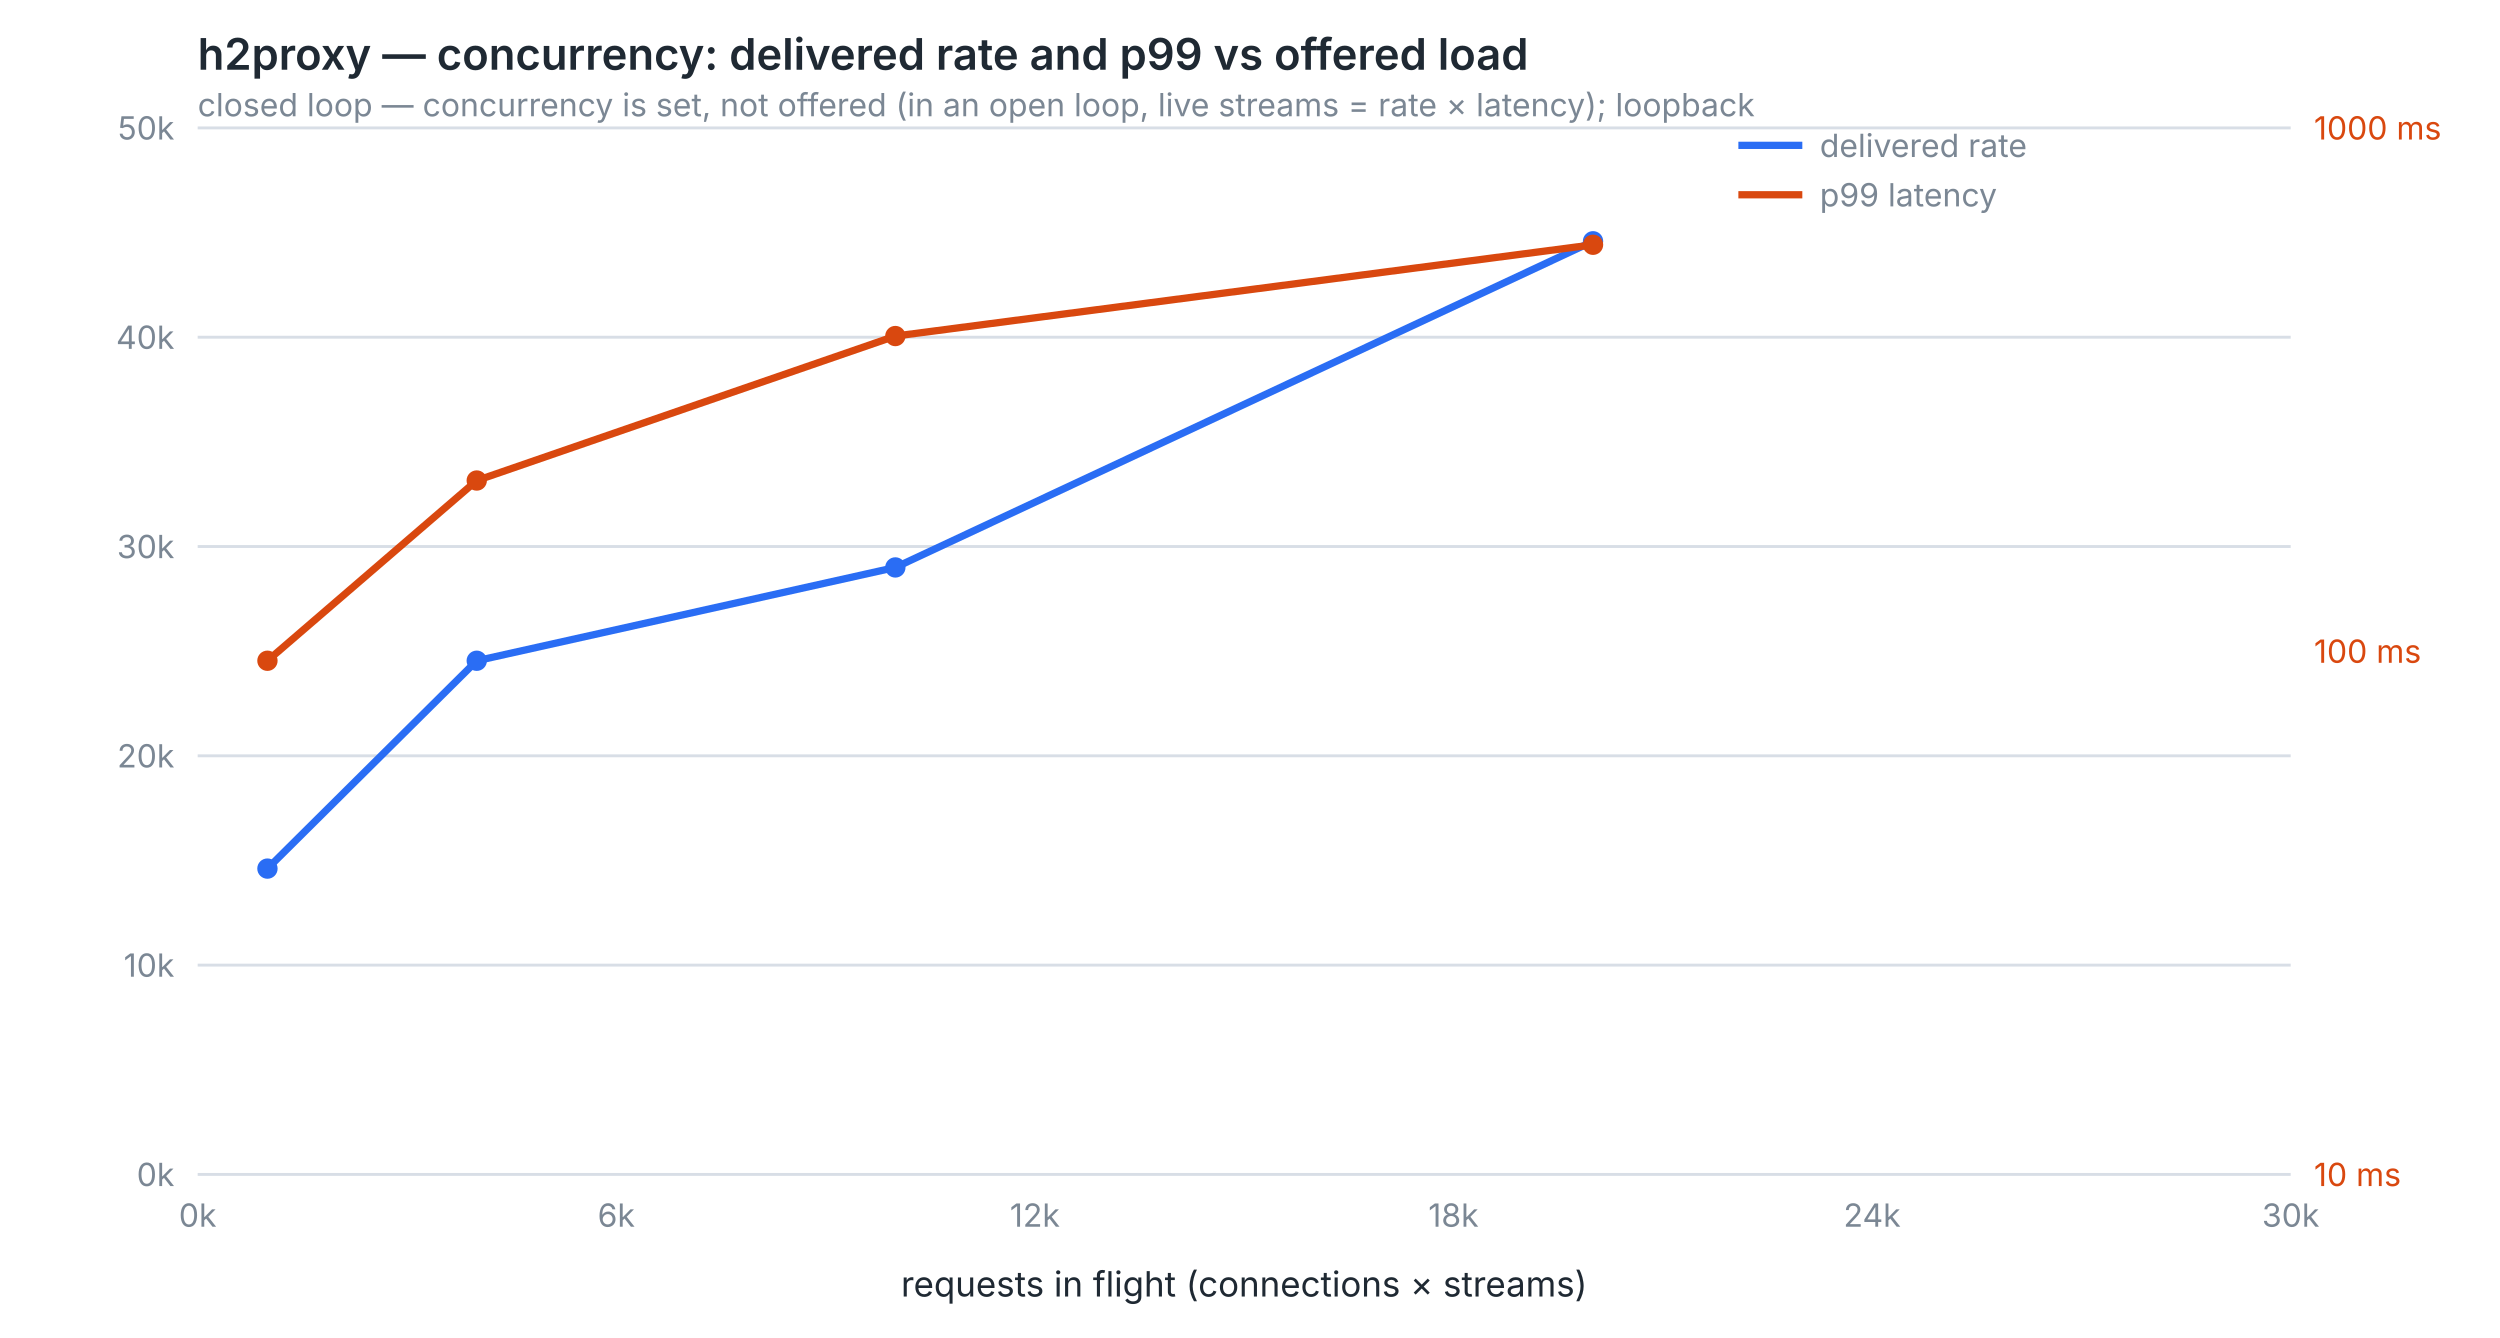
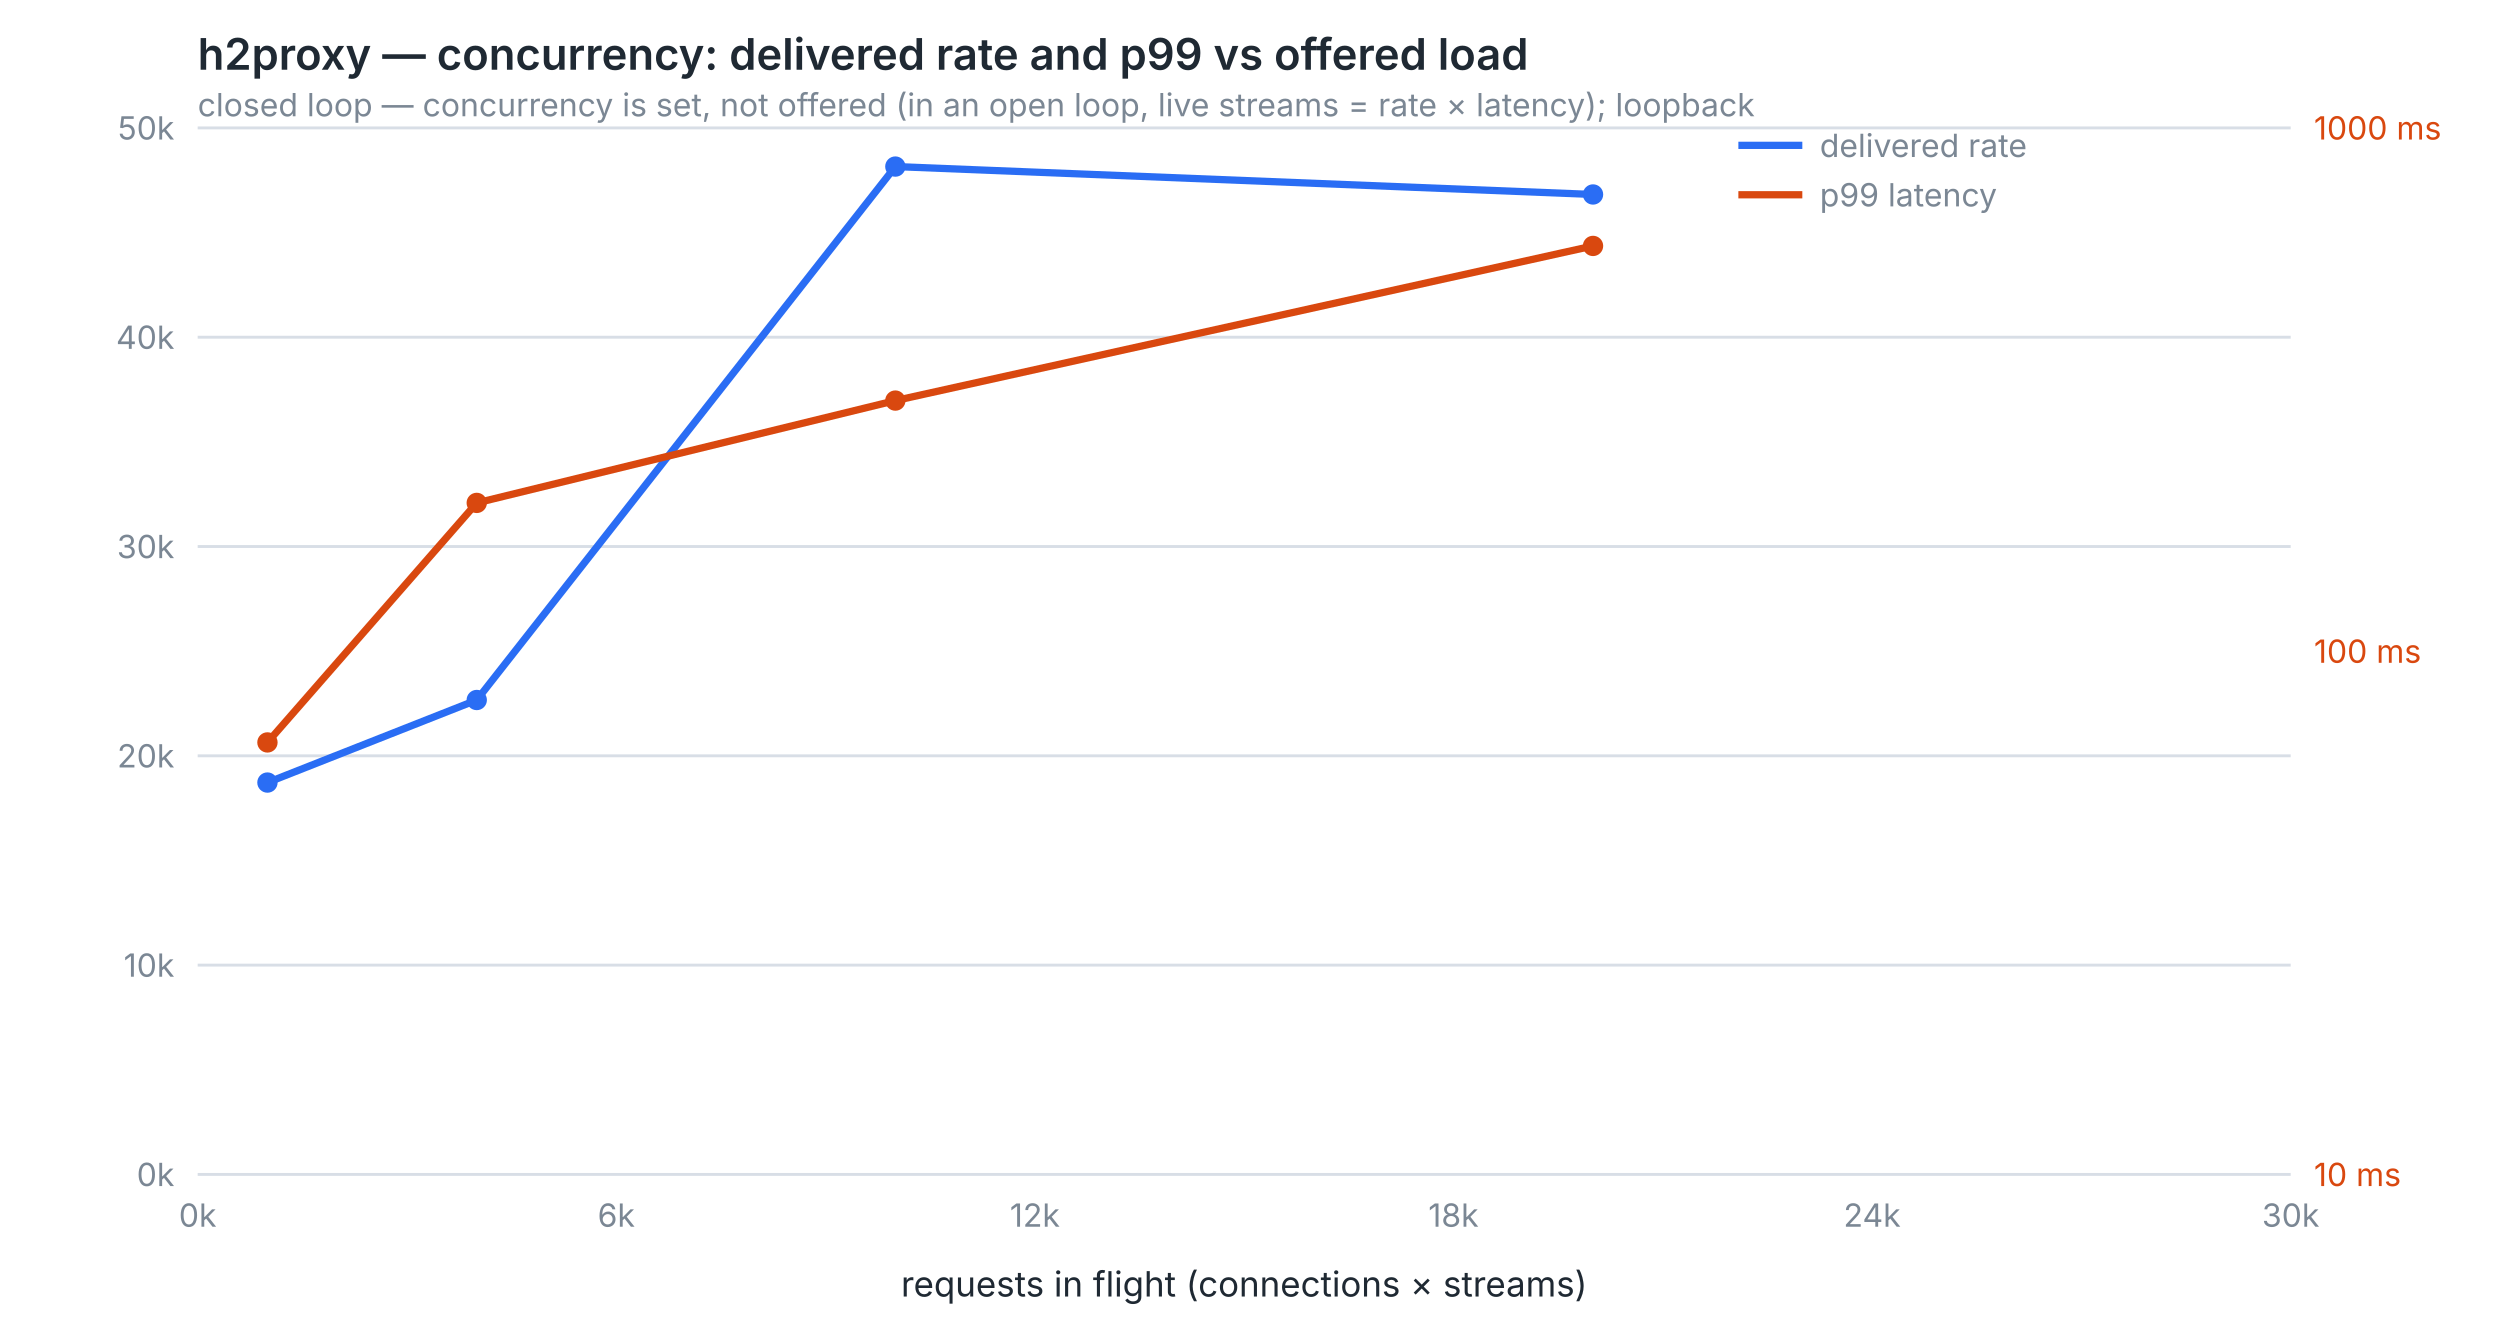
<svg xmlns="http://www.w3.org/2000/svg" viewBox="0 0 860 460" width="860" height="460" font-family="system-ui,-apple-system,sans-serif">
  <rect width="860" height="460" fill="none" />
  <text x="68" y="24" font-size="15" font-weight="600" fill="#1f2933">h2proxy — concurrency: delivered rate and p99 vs offered load</text>
  <text x="68" y="40" font-size="11" fill="#7b8794">closed loop — concurrency is set, not offered (in an open loop, live streams = rate × latency); loopback</text>
  <line x1="68" y1="404.0" x2="788" y2="404.0" stroke="#d8dee6" stroke-width="1" />
  <text x="60" y="408.0" font-size="11" fill="#7b8794" text-anchor="end">0k</text>
  <line x1="68" y1="332.0" x2="788" y2="332.0" stroke="#d8dee6" stroke-width="1" />
  <text x="60" y="336.0" font-size="11" fill="#7b8794" text-anchor="end">10k</text>
  <line x1="68" y1="260.0" x2="788" y2="260.0" stroke="#d8dee6" stroke-width="1" />
  <text x="60" y="264.0" font-size="11" fill="#7b8794" text-anchor="end">20k</text>
  <line x1="68" y1="188.0" x2="788" y2="188.0" stroke="#d8dee6" stroke-width="1" />
  <text x="60" y="192.0" font-size="11" fill="#7b8794" text-anchor="end">30k</text>
  <line x1="68" y1="116.0" x2="788" y2="116.0" stroke="#d8dee6" stroke-width="1" />
  <text x="60" y="120.0" font-size="11" fill="#7b8794" text-anchor="end">40k</text>
  <line x1="68" y1="44.0" x2="788" y2="44.0" stroke="#d8dee6" stroke-width="1" />
  <text x="60" y="48.0" font-size="11" fill="#7b8794" text-anchor="end">50k</text>
  <text x="796" y="408.0" font-size="11" fill="#d9480f">10 ms</text>
  <text x="796" y="228.0" font-size="11" fill="#d9480f">100 ms</text>
  <text x="796" y="48.0" font-size="11" fill="#d9480f">1000 ms</text>
  <text x="68.0" y="422.0" font-size="11" fill="#7b8794" text-anchor="middle">0k</text>
  <text x="212.0" y="422.0" font-size="11" fill="#7b8794" text-anchor="middle">6k</text>
  <text x="356.0" y="422.0" font-size="11" fill="#7b8794" text-anchor="middle">12k</text>
  <text x="500.0" y="422.0" font-size="11" fill="#7b8794" text-anchor="middle">18k</text>
  <text x="644.0" y="422.0" font-size="11" fill="#7b8794" text-anchor="middle">24k</text>
  <text x="788.0" y="422.0" font-size="11" fill="#7b8794" text-anchor="middle">30k</text>
  <text x="428" y="446" font-size="12" fill="#1f2933" text-anchor="middle">requests in flight (connections × streams)</text>
-   <path d="M92.0,298.8 L164.0,227.3 L308.0,195.2 L548.0,83.0" fill="none" stroke="#2a6df4" stroke-width="2.5" />
-   <path d="M92.0,227.3 L164.0,165.3 L308.0,115.6 L548.0,84.2" fill="none" stroke="#d9480f" stroke-width="2.5" />
-   <circle cx="92.0" cy="298.8" r="3.5" fill="#2a6df4" />
-   <circle cx="164.0" cy="227.3" r="3.5" fill="#2a6df4" />
-   <circle cx="308.0" cy="195.2" r="3.5" fill="#2a6df4" />
-   <circle cx="548.0" cy="83.0" r="3.5" fill="#2a6df4" />
-   <circle cx="92.0" cy="227.3" r="3.5" fill="#d9480f" />
-   <circle cx="164.0" cy="165.3" r="3.5" fill="#d9480f" />
-   <circle cx="308.0" cy="115.6" r="3.5" fill="#d9480f" />
-   <circle cx="548.0" cy="84.2" r="3.5" fill="#d9480f" />
+   <path d="M92.0,269.2 L164.0,240.8 L308.0,57.3 L548.0,66.9" fill="none" stroke="#2a6df4" stroke-width="2.5" />
+   <path d="M92.0,255.4 L164.0,173.0 L308.0,137.8 L548.0,84.6" fill="none" stroke="#d9480f" stroke-width="2.5" />
+   <circle cx="92.0" cy="269.2" r="3.5" fill="#2a6df4" />
+   <circle cx="164.0" cy="240.8" r="3.5" fill="#2a6df4" />
+   <circle cx="308.0" cy="57.3" r="3.5" fill="#2a6df4" />
+   <circle cx="548.0" cy="66.9" r="3.5" fill="#2a6df4" />
+   <circle cx="92.0" cy="255.4" r="3.5" fill="#d9480f" />
+   <circle cx="164.0" cy="173.0" r="3.5" fill="#d9480f" />
+   <circle cx="308.0" cy="137.8" r="3.5" fill="#d9480f" />
+   <circle cx="548.0" cy="84.6" r="3.5" fill="#d9480f" />
  <line x1="598" y1="50" x2="620" y2="50" stroke="#2a6df4" stroke-width="2.5" />
  <text x="626" y="54" font-size="11" fill="#7b8794">delivered rate</text>
  <line x1="598" y1="67" x2="620" y2="67" stroke="#d9480f" stroke-width="2.5" />
  <text x="626" y="71" font-size="11" fill="#7b8794">p99 latency</text>
</svg>
